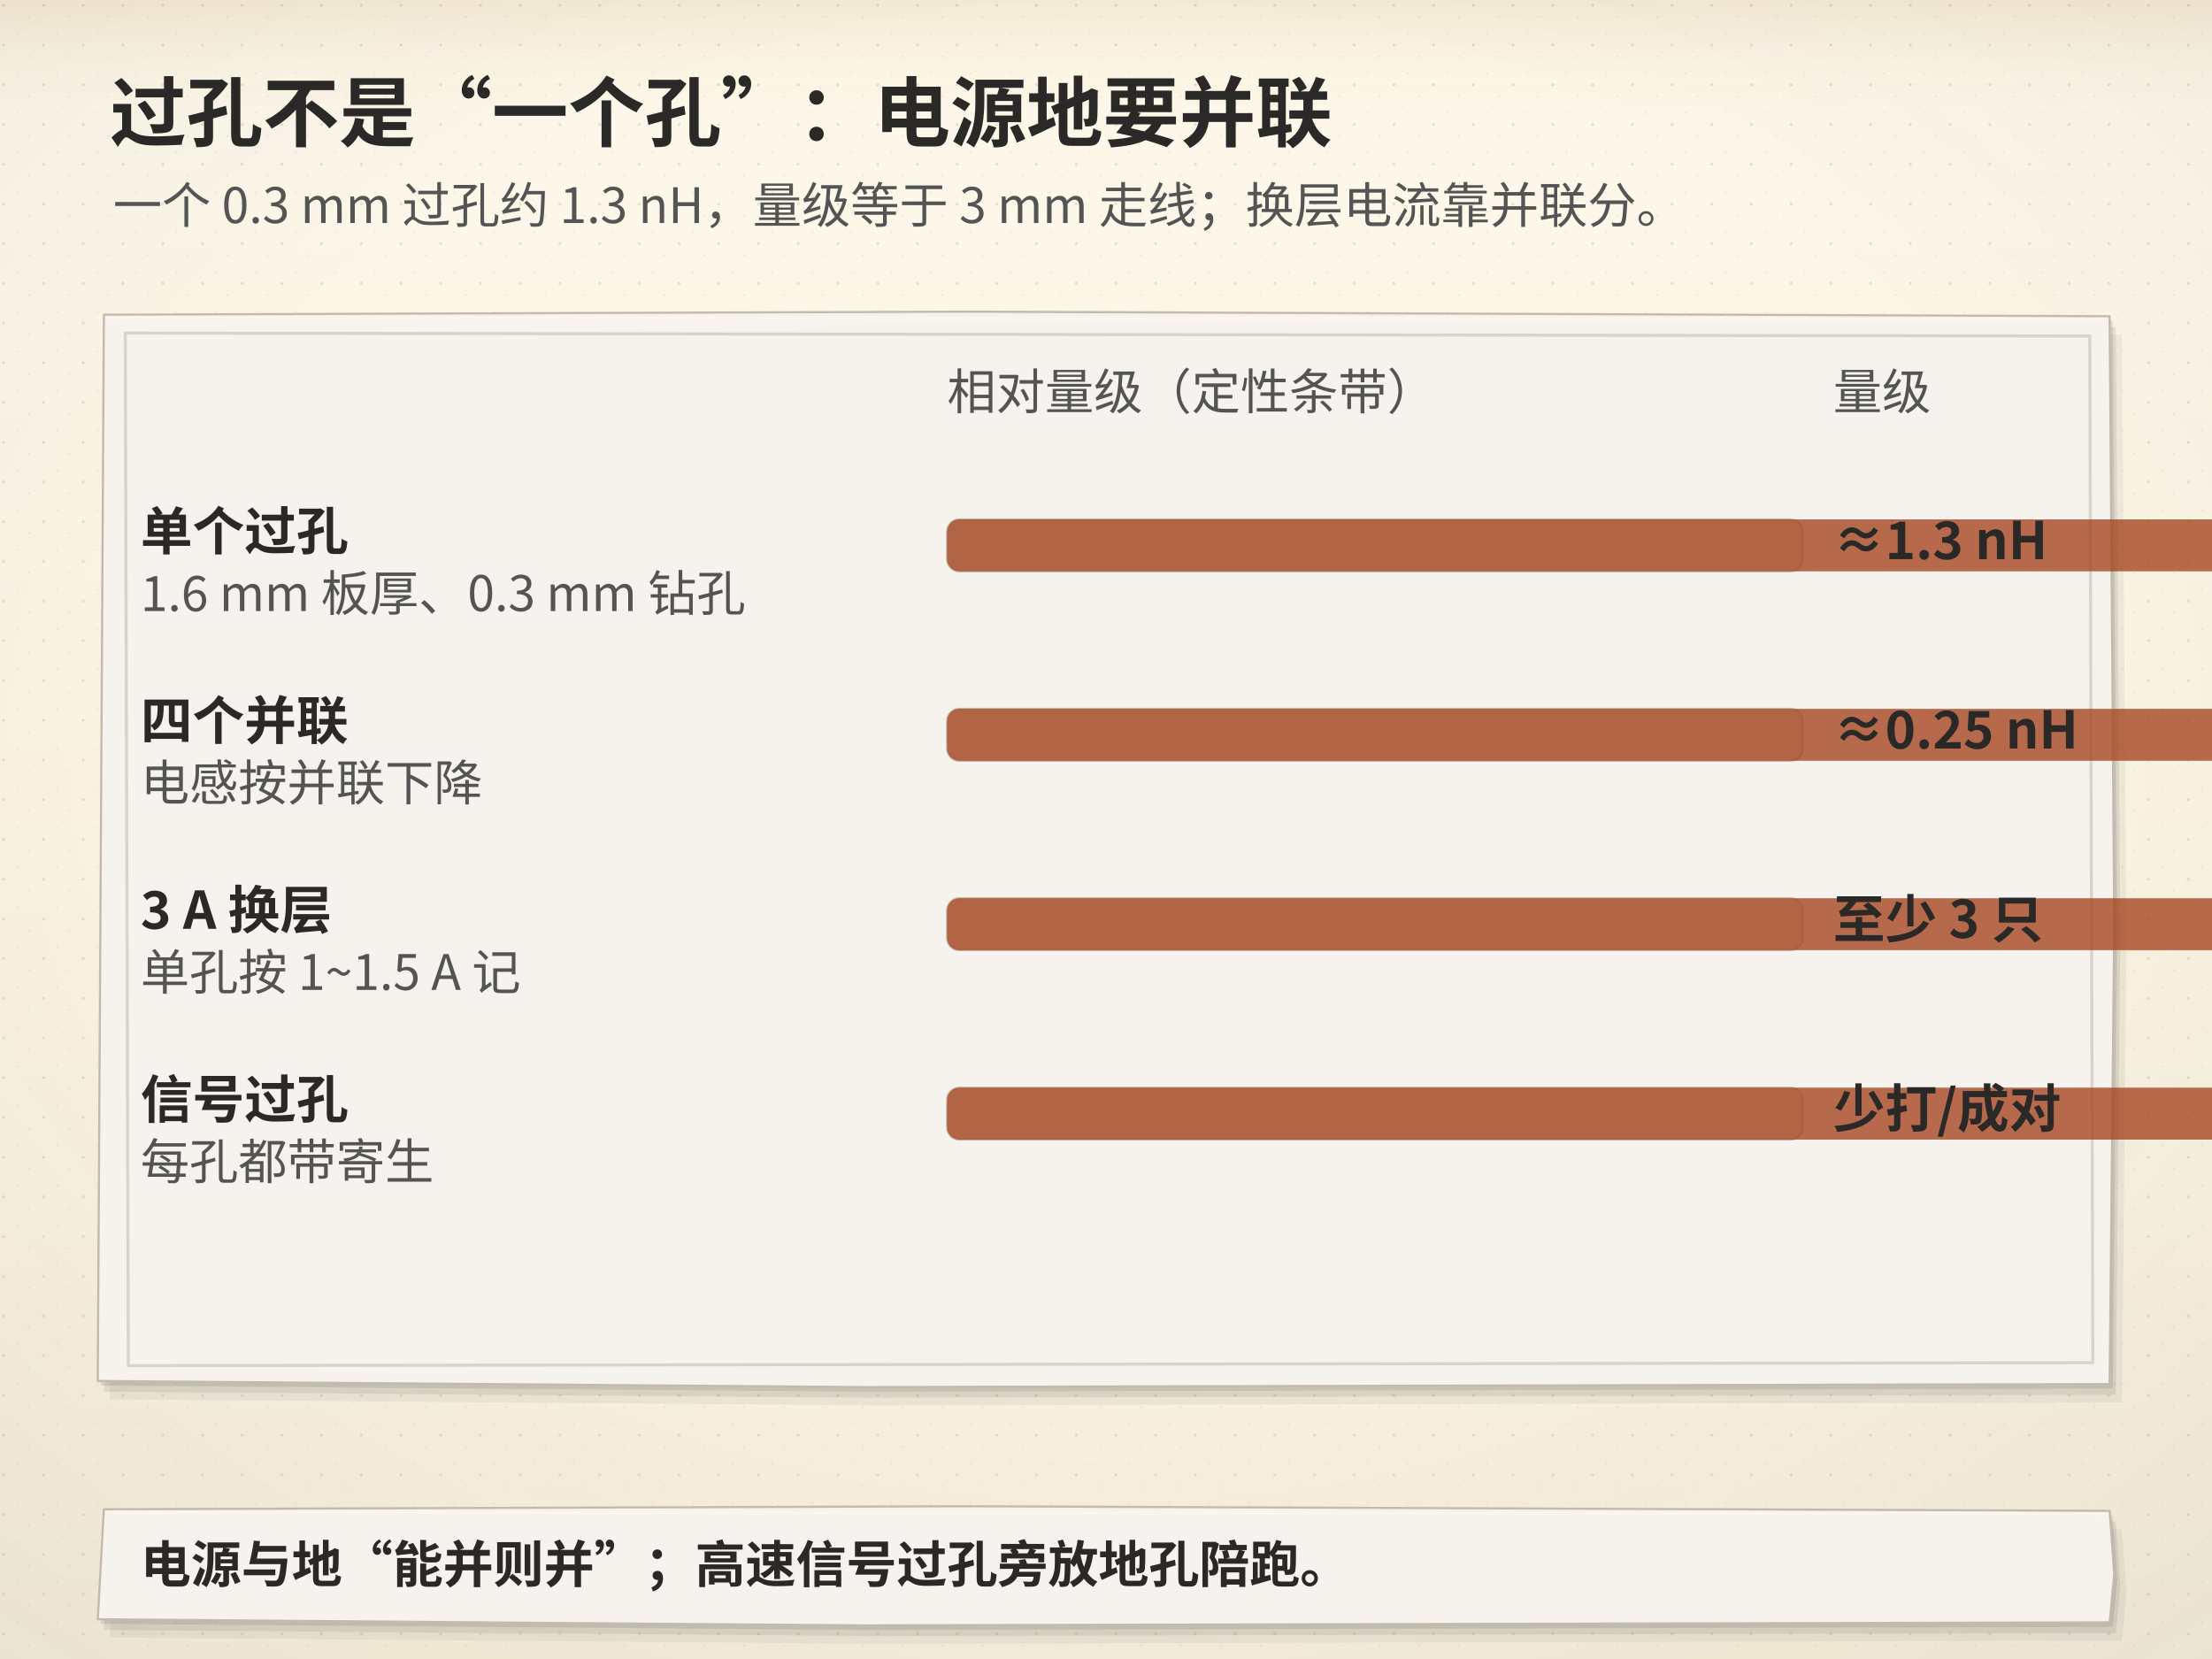
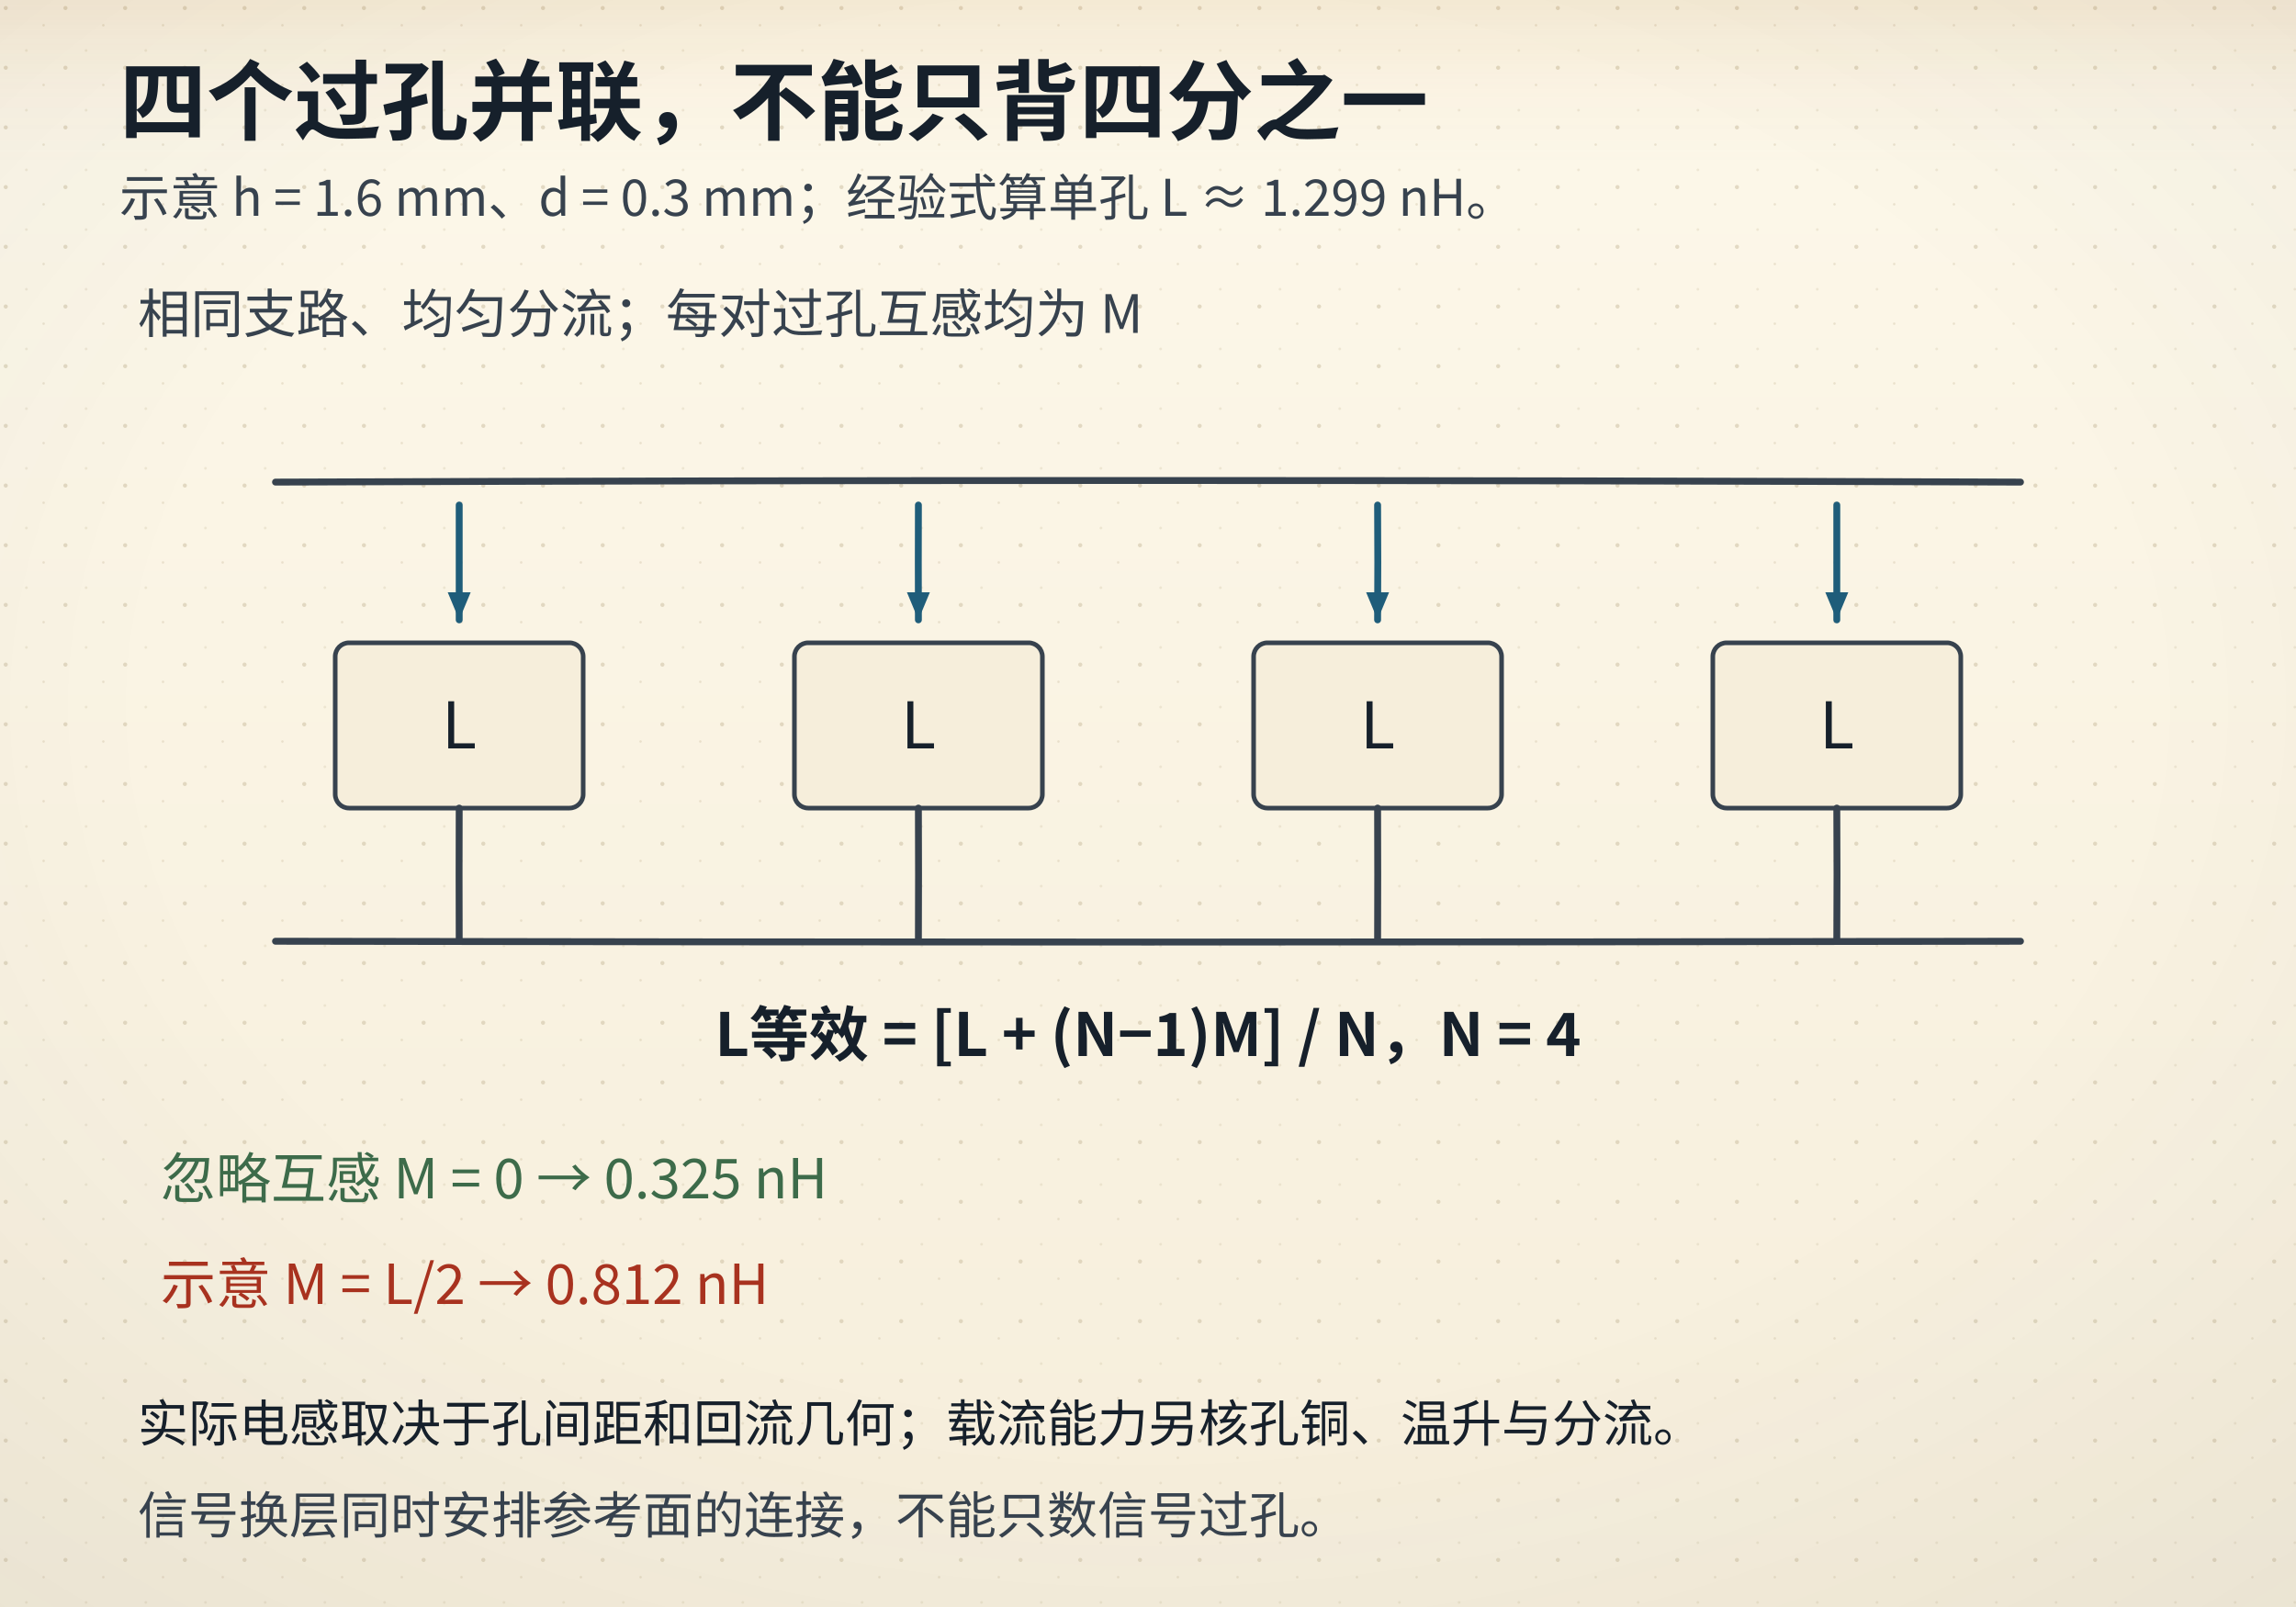
- <svg xmlns="http://www.w3.org/2000/svg" viewBox="0 0 1448 1086">
+ <svg xmlns="http://www.w3.org/2000/svg" viewBox="0 0 1000 700" data-composition="python-handraw-v1" role="img" aria-labelledby="title desc">
  <defs>
    <linearGradient id="bgL" x1="0" y1="0" x2="0" y2="1">
      <stop offset="0" stop-color="#fdf8ea" />
      <stop offset="1" stop-color="#f6eedb" />
    </linearGradient>
    <linearGradient id="bgD" x1="0" y1="0" x2="0" y2="1">
      <stop offset="0" stop-color="#141310" />
      <stop offset="1" stop-color="#1d1a14" />
    </linearGradient>
    <radialGradient id="vig" cx="0.5" cy="0.44" r="0.78">
      <stop offset="0.55" stop-color="#16202b" stop-opacity="0" />
      <stop offset="1" stop-color="#16202b" stop-opacity="0.055" />
    </radialGradient>
    <linearGradient id="hdr" x1="0" y1="0" x2="0" y2="1">
      <stop offset="0" stop-color="#a4630f" stop-opacity="0.10" />
      <stop offset="0.55" stop-color="#a4630f" stop-opacity="0.028" />
      <stop offset="1" stop-color="#a4630f" stop-opacity="0" />
    </linearGradient>
    <linearGradient id="hdrD" x1="0" y1="0" x2="0" y2="1">
      <stop offset="0" stop-color="#dcab63" stop-opacity="0.13" />
      <stop offset="0.55" stop-color="#dcab63" stop-opacity="0.04" />
      <stop offset="1" stop-color="#dcab63" stop-opacity="0" />
    </linearGradient>
    <pattern id="dots" width="26" height="26" patternUnits="userSpaceOnUse">
      <circle cx="2.5" cy="3.5" r="0.9" fill="#c9bb9d" />
      <circle cx="19" cy="11" r="0.55" fill="#c9bb9d" opacity="0.7" />
      <circle cx="11.5" cy="22" r="0.6" fill="#c9bb9d" opacity="0.55" />
    </pattern>
    <filter id="soft" x="-40%" y="-40%" width="180%" height="180%">
      <feDropShadow dx="0" dy="1.4" stdDeviation="2" flood-color="#16202b" flood-opacity="0.13" />
    </filter>
    <filter id="pglow" x="-70%" y="-70%" width="240%" height="240%">
      <feGaussianBlur stdDeviation="1.7" result="b" />
      <feMerge>
        <feMergeNode in="b" />
        <feMergeNode in="SourceGraphic" />
      </feMerge>
    </filter>
  </defs>
-   <rect class="page-bg" width="1448" height="1086" fill="url(#bgL)" />
-   <rect class="page-grain" width="1448" height="1086" fill="url(#dots)" />
-   <rect class="page-vig" width="1448" height="1086" fill="url(#vig)" />
-   <rect class="page-hdr" width="1448" height="72" fill="url(#hdr)" />
+   <rect class="page-bg" width="1000" height="700" fill="url(#bgL)" />
+   <rect class="page-grain" width="1000" height="700" fill="url(#dots)" />
+   <rect class="page-vig" width="1000" height="700" fill="url(#vig)" />
+   <rect class="page-hdr" width="1000" height="72" fill="url(#hdr)" />
  <style>
text{font-family:"Segoe UI","Microsoft YaHei","PingFang SC","Hiragino Sans GB","Noto Sans CJK SC","Source Han Sans SC","Noto Sans SC",sans-serif;}
line,path,polyline,polygon{stroke-linecap:round;stroke-linejoin:round}
.page-bg{fill:url(#bgL)}
.page-grain{opacity:.5}
.page-vig{opacity:1}
.page-hdr{fill:url(#hdr)}
@media (prefers-color-scheme: dark){
.page-bg{fill:url(#bgD)}
.page-grain{opacity:.34}
.page-vig{opacity:.5}
.page-hdr{fill:url(#hdrD)}
[fill="#fdf8ea"]{fill:#141310}
[stroke="#fdf8ea"]{stroke:#141310}
[fill="#f6eedb"]{fill:#1d1a14}
[stroke="#f6eedb"]{stroke:#1d1a14}
[fill="#e0d3b8"]{fill:#3b3529}
[stroke="#e0d3b8"]{stroke:#3b3529}
[fill="#c9bb9d"]{fill:#4a4436}
[stroke="#c9bb9d"]{stroke:#4a4436}
[fill="#16202b"]{fill:#ece4d3}
[stroke="#16202b"]{stroke:#ece4d3}
[fill="#37424e"]{fill:#cfc6b4}
[stroke="#37424e"]{stroke:#cfc6b4}
[fill="#5b666f"]{fill:#a79e8b}
[stroke="#5b666f"]{stroke:#a79e8b}
[fill="#8b8272"]{fill:#857c6c}
[stroke="#8b8272"]{stroke:#857c6c}
text[fill="#fdf8ea"]{fill:#f9f3e3}
[fill="#e6eff3"]{fill:#17262e}
[fill="#e4f1f3"]{fill:#15262a}
[fill="#e8efe6"]{fill:#182418}
[fill="#f6e7e1"]{fill:#281a16}
[fill="#f7eedb"]{fill:#292114}
[fill="#efe8ee"]{fill:#241c22}
text[fill="#1f5d7a"]{fill:#7fb7cf}
:is(rect,circle,path,line,polygon,polyline,ellipse,g)[fill="#1f5d7a"]{fill:#2b4d5f}
[stroke="#1f5d7a"]{stroke:#6fa3b9}
text[fill="#2f7f96"]{fill:#8ac9d8}
:is(rect,circle,path,line,polygon,polyline,ellipse,g)[fill="#2f7f96"]{fill:#2b5660}
[stroke="#2f7f96"]{stroke:#77b2c1}
text[fill="#3d6b4a"]{fill:#98c096}
:is(rect,circle,path,line,polygon,polyline,ellipse,g)[fill="#3d6b4a"]{fill:#2f4a33}
[stroke="#3d6b4a"]{stroke:#7aa87c}
text[fill="#a8321f"]{fill:#e0907a}
:is(rect,circle,path,line,polygon,polyline,ellipse,g)[fill="#a8321f"]{fill:#55231b}
[stroke="#a8321f"]{stroke:#c07a63}
text[fill="#a4630f"]{fill:#dcab63}
:is(rect,circle,path,line,polygon,polyline,ellipse,g)[fill="#a4630f"]{fill:#553a17}
[stroke="#a4630f"]{stroke:#c08a45}
text[fill="#6b3f63"]{fill:#c4a2bf}
:is(rect,circle,path,line,polygon,polyline,ellipse,g)[fill="#6b3f63"]{fill:#452c40}
[stroke="#6b3f63"]{stroke:#a17c9b}
}
</style>
-   <path data-paper-shadow="true" transform="translate(8 12)" d="M68,206 L631.6,204 L1381,207 L1384,605.28 L1381,906 L565.6,908 L64,904 Z" fill="#535453" opacity="0.08" />
-   <path data-paper-shadow="true" transform="translate(4 7)" d="M68,206 L631.6,204 L1381,207 L1384,605.28 L1381,906 L565.6,908 L64,904 Z" fill="#535453" opacity="0.12" />
-   <path data-paper-shadow="true" transform="translate(2 3)" d="M68,206 L631.6,204 L1381,207 L1384,605.28 L1381,906 L565.6,908 L64,904 Z" fill="#535453" opacity="0.15" />
-   <path d="M68,206 L631.6,204 L1381,207 L1384,605.28 L1381,906 L565.6,908 L64,904 Z" fill="#f6f2ed" stroke="#c4b9ab" stroke-width="1.4" />
-   <path d="M70,208L1377,209" fill="none" stroke="#fdf8ea" stroke-width="2" opacity=".7" />
-   <path d="M82,218 L1368,220 L1370,892 L84,894 Z" fill="none" stroke="#c4b9ab" stroke-width="2" opacity=".55" />
-   <rect x="620" y="340" width="560" height="34" rx="8" fill="#e2d9cf" stroke="#c4b9ab" stroke-width="1.4" />
-   <rect x="620" y="340" width="5600.0" height="34" rx="8" fill="#a4441d" opacity=".78" />
-   <rect x="620" y="464" width="560" height="34" rx="8" fill="#e2d9cf" stroke="#c4b9ab" stroke-width="1.4" />
-   <rect x="620" y="464" width="5600.0" height="34" rx="8" fill="#a4441d" opacity=".78" />
-   <rect x="620" y="588" width="560" height="34" rx="8" fill="#e2d9cf" stroke="#c4b9ab" stroke-width="1.4" />
-   <rect x="620" y="588" width="5600.0" height="34" rx="8" fill="#a4441d" opacity=".78" />
-   <rect x="620" y="712" width="560" height="34" rx="8" fill="#e2d9cf" stroke="#c4b9ab" stroke-width="1.4" />
-   <rect x="620" y="712" width="5600.0" height="34" rx="8" fill="#a4441d" opacity=".78" />
-   <text x="72" y="92" fill="#2a2927" font-size="50" font-weight="700" font-family="Microsoft YaHei,Noto Sans SC,sans-serif" text-anchor="start" data-background="#e2d9cf">过孔不是“一个孔”：电源地要并联</text>
-   <text x="74" y="146" fill="#535453" font-size="32" font-weight="400" font-family="Microsoft YaHei,Noto Sans SC,sans-serif" text-anchor="start" data-background="#e2d9cf">一个 0.3 mm 过孔约 1.3 nH，量级等于 3 mm 走线；换层电流靠并联分。</text>
-   <text x="620" y="268" fill="#535453" font-size="32" font-weight="400" font-family="Microsoft YaHei,Noto Sans SC,sans-serif" text-anchor="start" data-background="#f6f2ed">相对量级（定性条带）</text>
-   <text x="1200" y="268" fill="#535453" font-size="32" font-weight="400" font-family="Microsoft YaHei,Noto Sans SC,sans-serif" text-anchor="start" data-background="#f6f2ed">量级</text>
-   <text x="92" y="360" fill="#2a2927" font-size="34" font-weight="700" font-family="Microsoft YaHei,Noto Sans SC,sans-serif" text-anchor="start" data-background="#f6f2ed">单个过孔</text>
-   <text x="92" y="400" fill="#535453" font-size="32" font-weight="400" font-family="Microsoft YaHei,Noto Sans SC,sans-serif" text-anchor="start" data-background="#f6f2ed">1.6 mm 板厚、0.3 mm 钻孔</text>
-   <text x="1200" y="366" fill="#2a2927" font-size="34" font-weight="700" font-family="Microsoft YaHei,Noto Sans SC,sans-serif" text-anchor="start" data-background="#f6f2ed">≈1.3 nH</text>
-   <text x="92" y="484" fill="#2a2927" font-size="34" font-weight="700" font-family="Microsoft YaHei,Noto Sans SC,sans-serif" text-anchor="start" data-background="#f6f2ed">四个并联</text>
-   <text x="92" y="524" fill="#535453" font-size="32" font-weight="400" font-family="Microsoft YaHei,Noto Sans SC,sans-serif" text-anchor="start" data-background="#f6f2ed">电感按并联下降</text>
-   <text x="1200" y="490" fill="#2a2927" font-size="34" font-weight="700" font-family="Microsoft YaHei,Noto Sans SC,sans-serif" text-anchor="start" data-background="#f6f2ed">≈0.25 nH</text>
-   <text x="92" y="608" fill="#2a2927" font-size="34" font-weight="700" font-family="Microsoft YaHei,Noto Sans SC,sans-serif" text-anchor="start" data-background="#f6f2ed">3 A 换层</text>
-   <text x="92" y="648" fill="#535453" font-size="32" font-weight="400" font-family="Microsoft YaHei,Noto Sans SC,sans-serif" text-anchor="start" data-background="#f6f2ed">单孔按 1~1.5 A 记</text>
-   <text x="1200" y="614" fill="#2a2927" font-size="34" font-weight="700" font-family="Microsoft YaHei,Noto Sans SC,sans-serif" text-anchor="start" data-background="#f6f2ed">至少 3 只</text>
-   <text x="92" y="732" fill="#2a2927" font-size="34" font-weight="700" font-family="Microsoft YaHei,Noto Sans SC,sans-serif" text-anchor="start" data-background="#f6f2ed">信号过孔</text>
-   <text x="92" y="772" fill="#535453" font-size="32" font-weight="400" font-family="Microsoft YaHei,Noto Sans SC,sans-serif" text-anchor="start" data-background="#f6f2ed">每孔都带寄生</text>
-   <text x="1200" y="738" fill="#2a2927" font-size="34" font-weight="700" font-family="Microsoft YaHei,Noto Sans SC,sans-serif" text-anchor="start" data-background="#f6f2ed">少打/成对</text>
-   <path data-paper-shadow="true" transform="translate(8 12)" d="M68,988 L631.6,986 L1381,989 L1384,1030.46 L1381,1062 L565.6,1064 L64,1060 Z" fill="#535453" opacity="0.08" />
-   <path data-paper-shadow="true" transform="translate(4 7)" d="M68,988 L631.6,986 L1381,989 L1384,1030.46 L1381,1062 L565.6,1064 L64,1060 Z" fill="#535453" opacity="0.12" />
-   <path data-paper-shadow="true" transform="translate(2 3)" d="M68,988 L631.6,986 L1381,989 L1384,1030.46 L1381,1062 L565.6,1064 L64,1060 Z" fill="#535453" opacity="0.15" />
-   <path d="M68,988 L631.6,986 L1381,989 L1384,1030.46 L1381,1062 L565.6,1064 L64,1060 Z" fill="#f6f2ed" stroke="#c4b9ab" stroke-width="1.4" />
-   <path d="M70,990L1377,991" fill="none" stroke="#fdf8ea" stroke-width="2" opacity=".7" />
-   <text x="92" y="1036" fill="#2a2927" font-size="33" font-weight="700" font-family="Microsoft YaHei,Noto Sans SC,sans-serif" text-anchor="start" data-background="#f6f2ed">电源与地“能并则并”；高速信号过孔旁放地孔陪跑。</text>
+   <text x="52" y="58" font-size="38" fill="#16202b" font-family="'KaiTi','STKaiti','Kaiti SC','LXGW WenKai','Noto Serif CJK SC','Source Han Serif SC','Songti SC','SimSun','Noto Serif SC',serif" font-weight="700" text-anchor="start">四个过孔并联，不能只背四分之一</text>
+   <text x="52" y="94" font-size="22" fill="#37424e" font-family="'KaiTi','STKaiti','Kaiti SC','LXGW WenKai','Noto Serif CJK SC','Source Han Serif SC','Songti SC','SimSun','Noto Serif SC',serif" font-weight="400" text-anchor="start">示意 h = 1.6 mm、d = 0.3 mm；经验式算单孔 L ≈ 1.299 nH。</text>
+   <text x="60" y="145" font-size="23" fill="#37424e" font-family="'KaiTi','STKaiti','Kaiti SC','LXGW WenKai','Noto Serif CJK SC','Source Han Serif SC','Songti SC','SimSun','Noto Serif SC',serif" font-weight="400" text-anchor="start">相同支路、均匀分流；每对过孔互感均为 M</text>
+   <path d="M120 210 Q500.00 208.60 880 210" fill="none" stroke="#37424e" stroke-width="3" />
+   <path d="M120 410 Q500.00 410.71 880 410" fill="none" stroke="#37424e" stroke-width="3" />
+   <path d="M200 220 Q200.02 245.00 200 270" fill="none" stroke="#1f5d7a" stroke-width="3" stroke-linecap="round" />
+   <polygon points="200,270 195.0,258.0 205.0,258.0" fill="#1f5d7a" />
+   <rect x="146" y="280" width="108" height="72" rx="6" fill="#f6eedb" stroke="#37424e" stroke-width="2" />
+   <text x="200" y="326" font-size="28" fill="#16202b" font-family="'KaiTi','STKaiti','Kaiti SC','LXGW WenKai','Noto Serif CJK SC','Source Han Serif SC','Songti SC','SimSun','Noto Serif SC',serif" font-weight="400" text-anchor="middle">L</text>
+   <path d="M200 352 Q199.90 381.00 200 410" fill="none" stroke="#37424e" stroke-width="3" />
+   <path d="M400 220 Q399.91 245.00 400 270" fill="none" stroke="#1f5d7a" stroke-width="3" stroke-linecap="round" />
+   <polygon points="400,270 395.0,258.0 405.0,258.0" fill="#1f5d7a" />
+   <rect x="346" y="280" width="108" height="72" rx="6" fill="#f6eedb" stroke="#37424e" stroke-width="2" />
+   <text x="400" y="326" font-size="28" fill="#16202b" font-family="'KaiTi','STKaiti','Kaiti SC','LXGW WenKai','Noto Serif CJK SC','Source Han Serif SC','Songti SC','SimSun','Noto Serif SC',serif" font-weight="400" text-anchor="middle">L</text>
+   <path d="M400 352 Q400.13 381.00 400 410" fill="none" stroke="#37424e" stroke-width="3" />
+   <path d="M600 220 Q600.18 245.00 600 270" fill="none" stroke="#1f5d7a" stroke-width="3" stroke-linecap="round" />
+   <polygon points="600,270 595.0,258.0 605.0,258.0" fill="#1f5d7a" />
+   <rect x="546" y="280" width="108" height="72" rx="6" fill="#f6eedb" stroke="#37424e" stroke-width="2" />
+   <text x="600" y="326" font-size="28" fill="#16202b" font-family="'KaiTi','STKaiti','Kaiti SC','LXGW WenKai','Noto Serif CJK SC','Source Han Serif SC','Songti SC','SimSun','Noto Serif SC',serif" font-weight="400" text-anchor="middle">L</text>
+   <path d="M600 352 Q600.12 381.00 600 410" fill="none" stroke="#37424e" stroke-width="3" />
+   <path d="M800 220 Q799.98 245.00 800 270" fill="none" stroke="#1f5d7a" stroke-width="3" stroke-linecap="round" />
+   <polygon points="800,270 795.0,258.0 805.0,258.0" fill="#1f5d7a" />
+   <rect x="746" y="280" width="108" height="72" rx="6" fill="#f6eedb" stroke="#37424e" stroke-width="2" />
+   <text x="800" y="326" font-size="28" fill="#16202b" font-family="'KaiTi','STKaiti','Kaiti SC','LXGW WenKai','Noto Serif CJK SC','Source Han Serif SC','Songti SC','SimSun','Noto Serif SC',serif" font-weight="400" text-anchor="middle">L</text>
+   <path d="M800 352 Q800.19 381.00 800 410" fill="none" stroke="#37424e" stroke-width="3" />
+   <text x="500" y="460" font-size="26" fill="#16202b" font-family="'KaiTi','STKaiti','Kaiti SC','LXGW WenKai','Noto Serif CJK SC','Source Han Serif SC','Songti SC','SimSun','Noto Serif SC',serif" font-weight="700" text-anchor="middle">L等效 = [L + (N−1)M] / N，N = 4</text>
+   <text x="70" y="522" font-size="24" fill="#3d6b4a" font-family="'KaiTi','STKaiti','Kaiti SC','LXGW WenKai','Noto Serif CJK SC','Source Han Serif SC','Songti SC','SimSun','Noto Serif SC',serif" font-weight="400" text-anchor="start">忽略互感 M = 0 → 0.325 nH</text>
+   <text x="70" y="568" font-size="24" fill="#a8321f" font-family="'KaiTi','STKaiti','Kaiti SC','LXGW WenKai','Noto Serif CJK SC','Source Han Serif SC','Songti SC','SimSun','Noto Serif SC',serif" font-weight="400" text-anchor="start">示意 M = L/2 → 0.812 nH</text>
+   <text x="60" y="628" font-size="22" fill="#16202b" font-family="'KaiTi','STKaiti','Kaiti SC','LXGW WenKai','Noto Serif CJK SC','Source Han Serif SC','Songti SC','SimSun','Noto Serif SC',serif" font-weight="400" text-anchor="start">实际电感取决于孔间距和回流几何；载流能力另核孔铜、温升与分流。</text>
+   <text x="60" y="668" font-size="22" fill="#37424e" font-family="'KaiTi','STKaiti','Kaiti SC','LXGW WenKai','Noto Serif CJK SC','Source Han Serif SC','Songti SC','SimSun','Noto Serif SC',serif" font-weight="400" text-anchor="start">信号换层同时安排参考面的连接，不能只数信号过孔。</text>
</svg>
